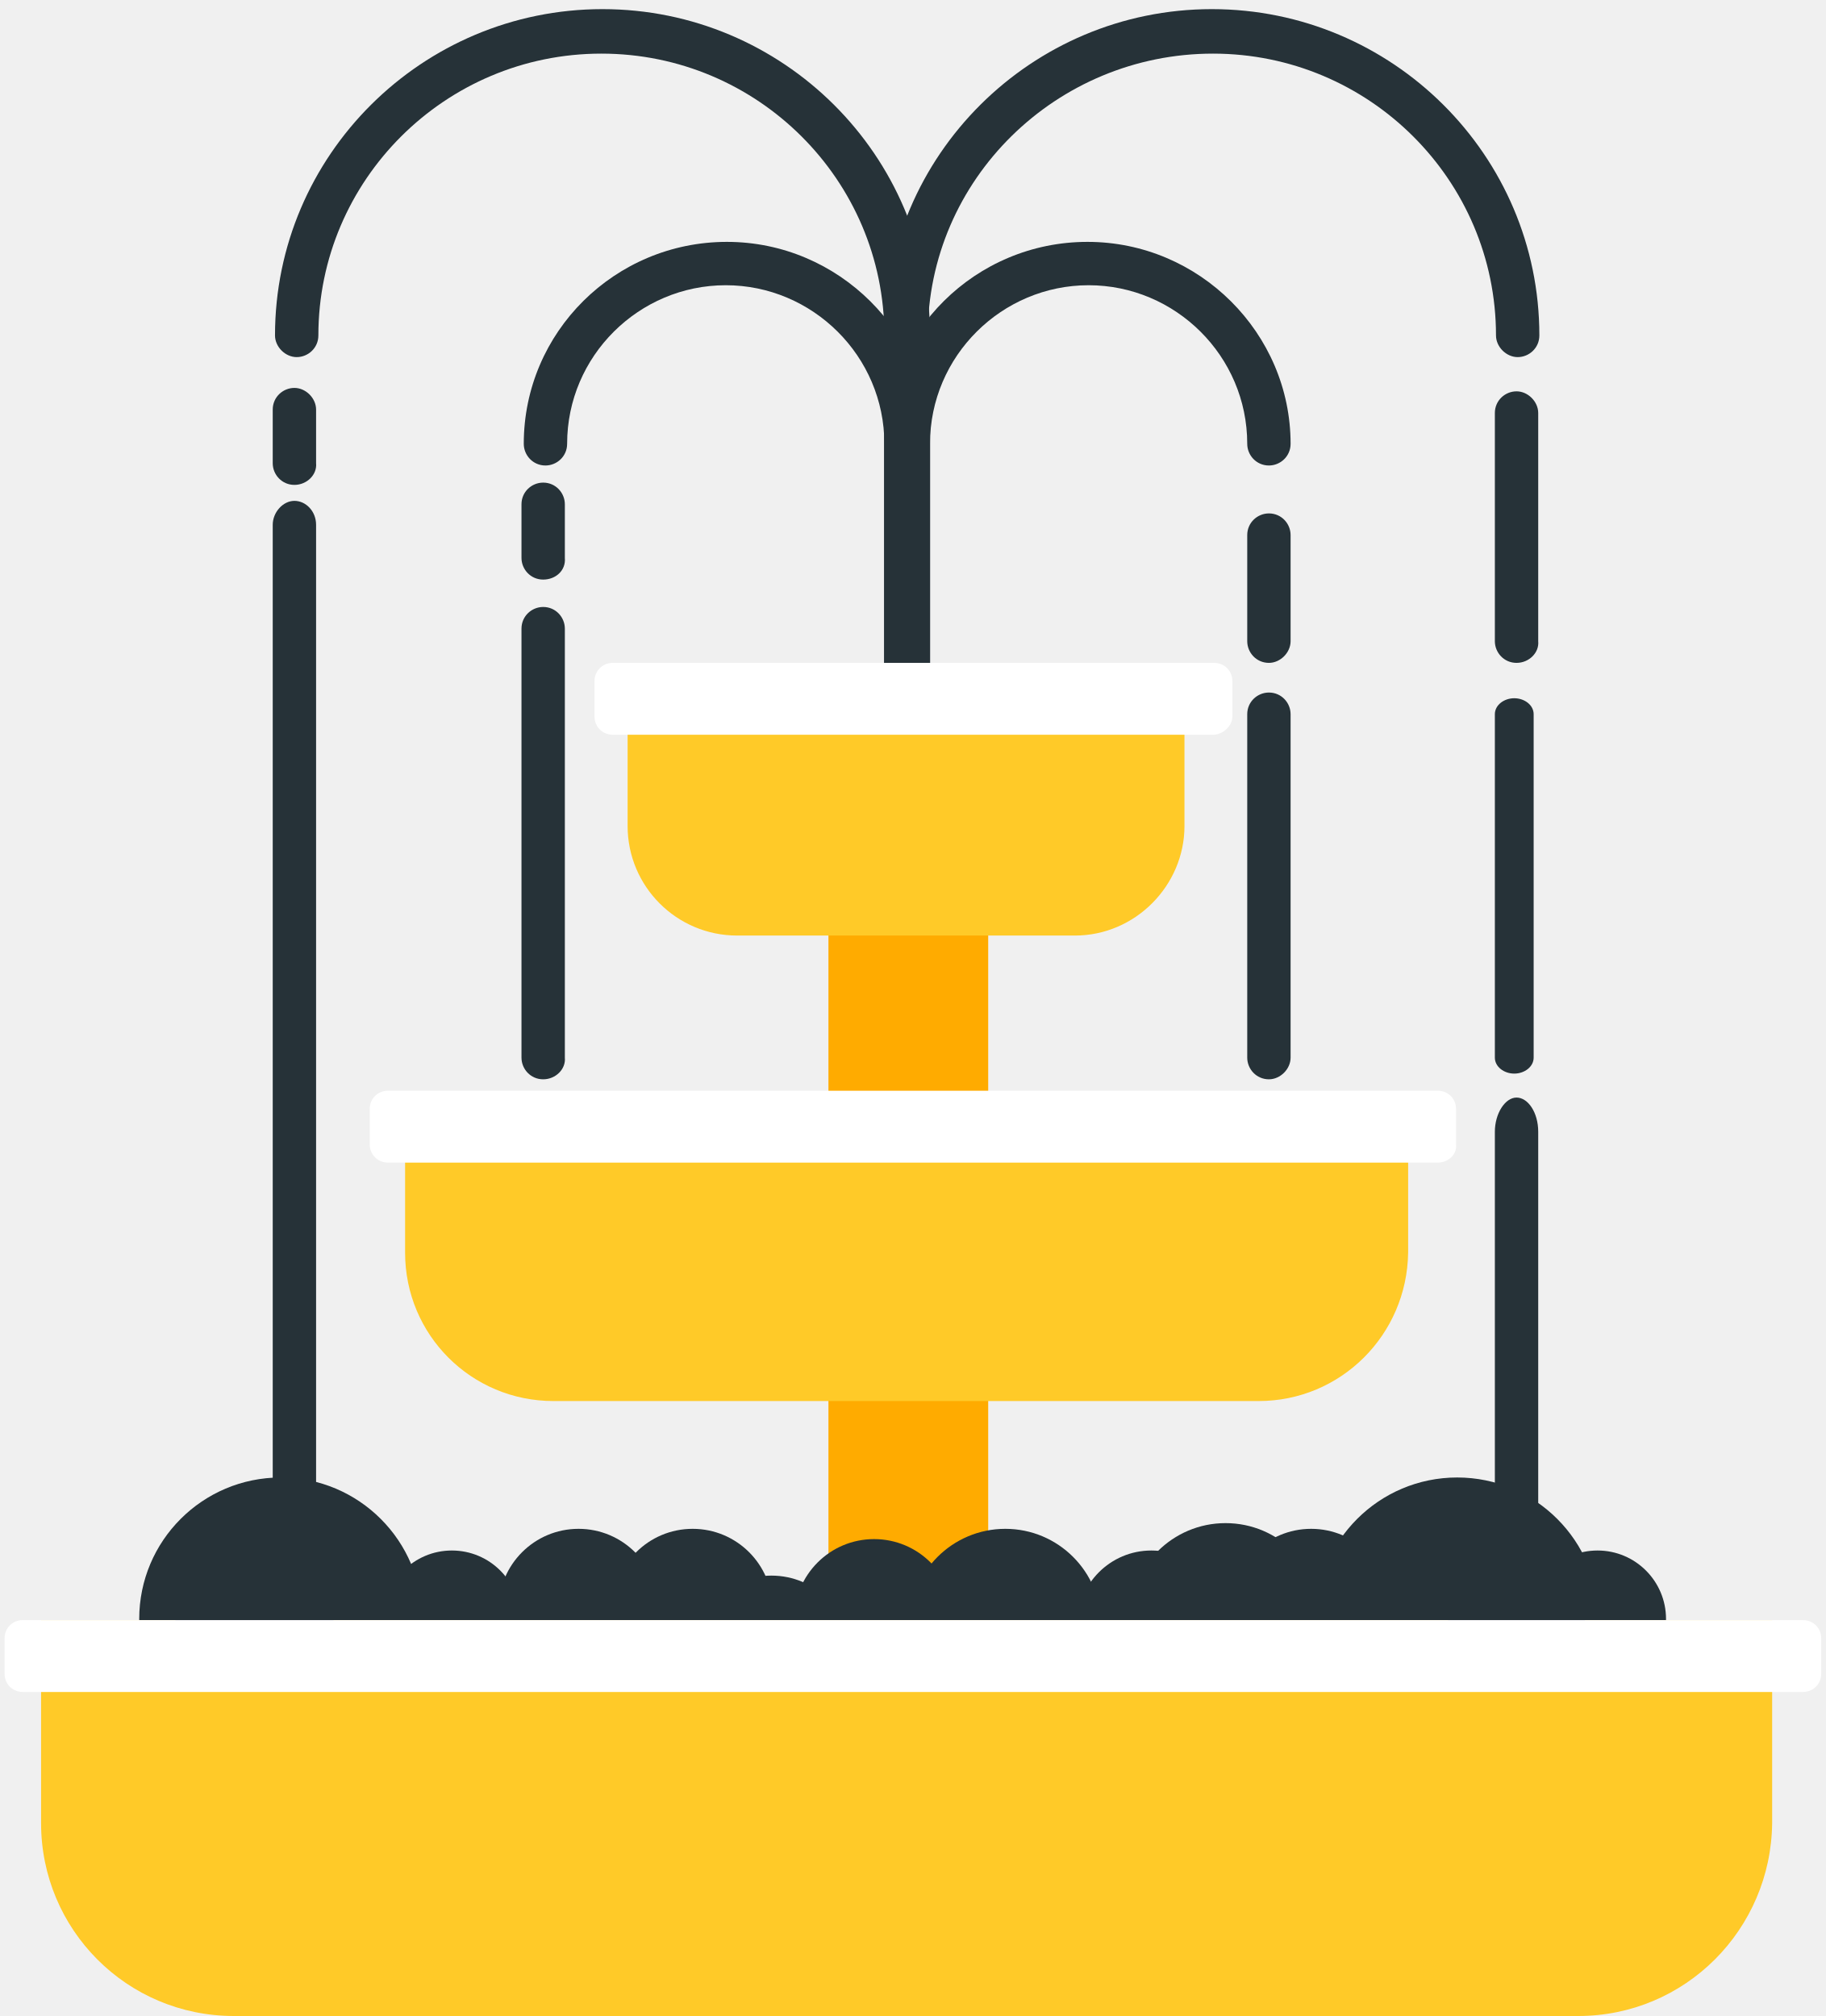
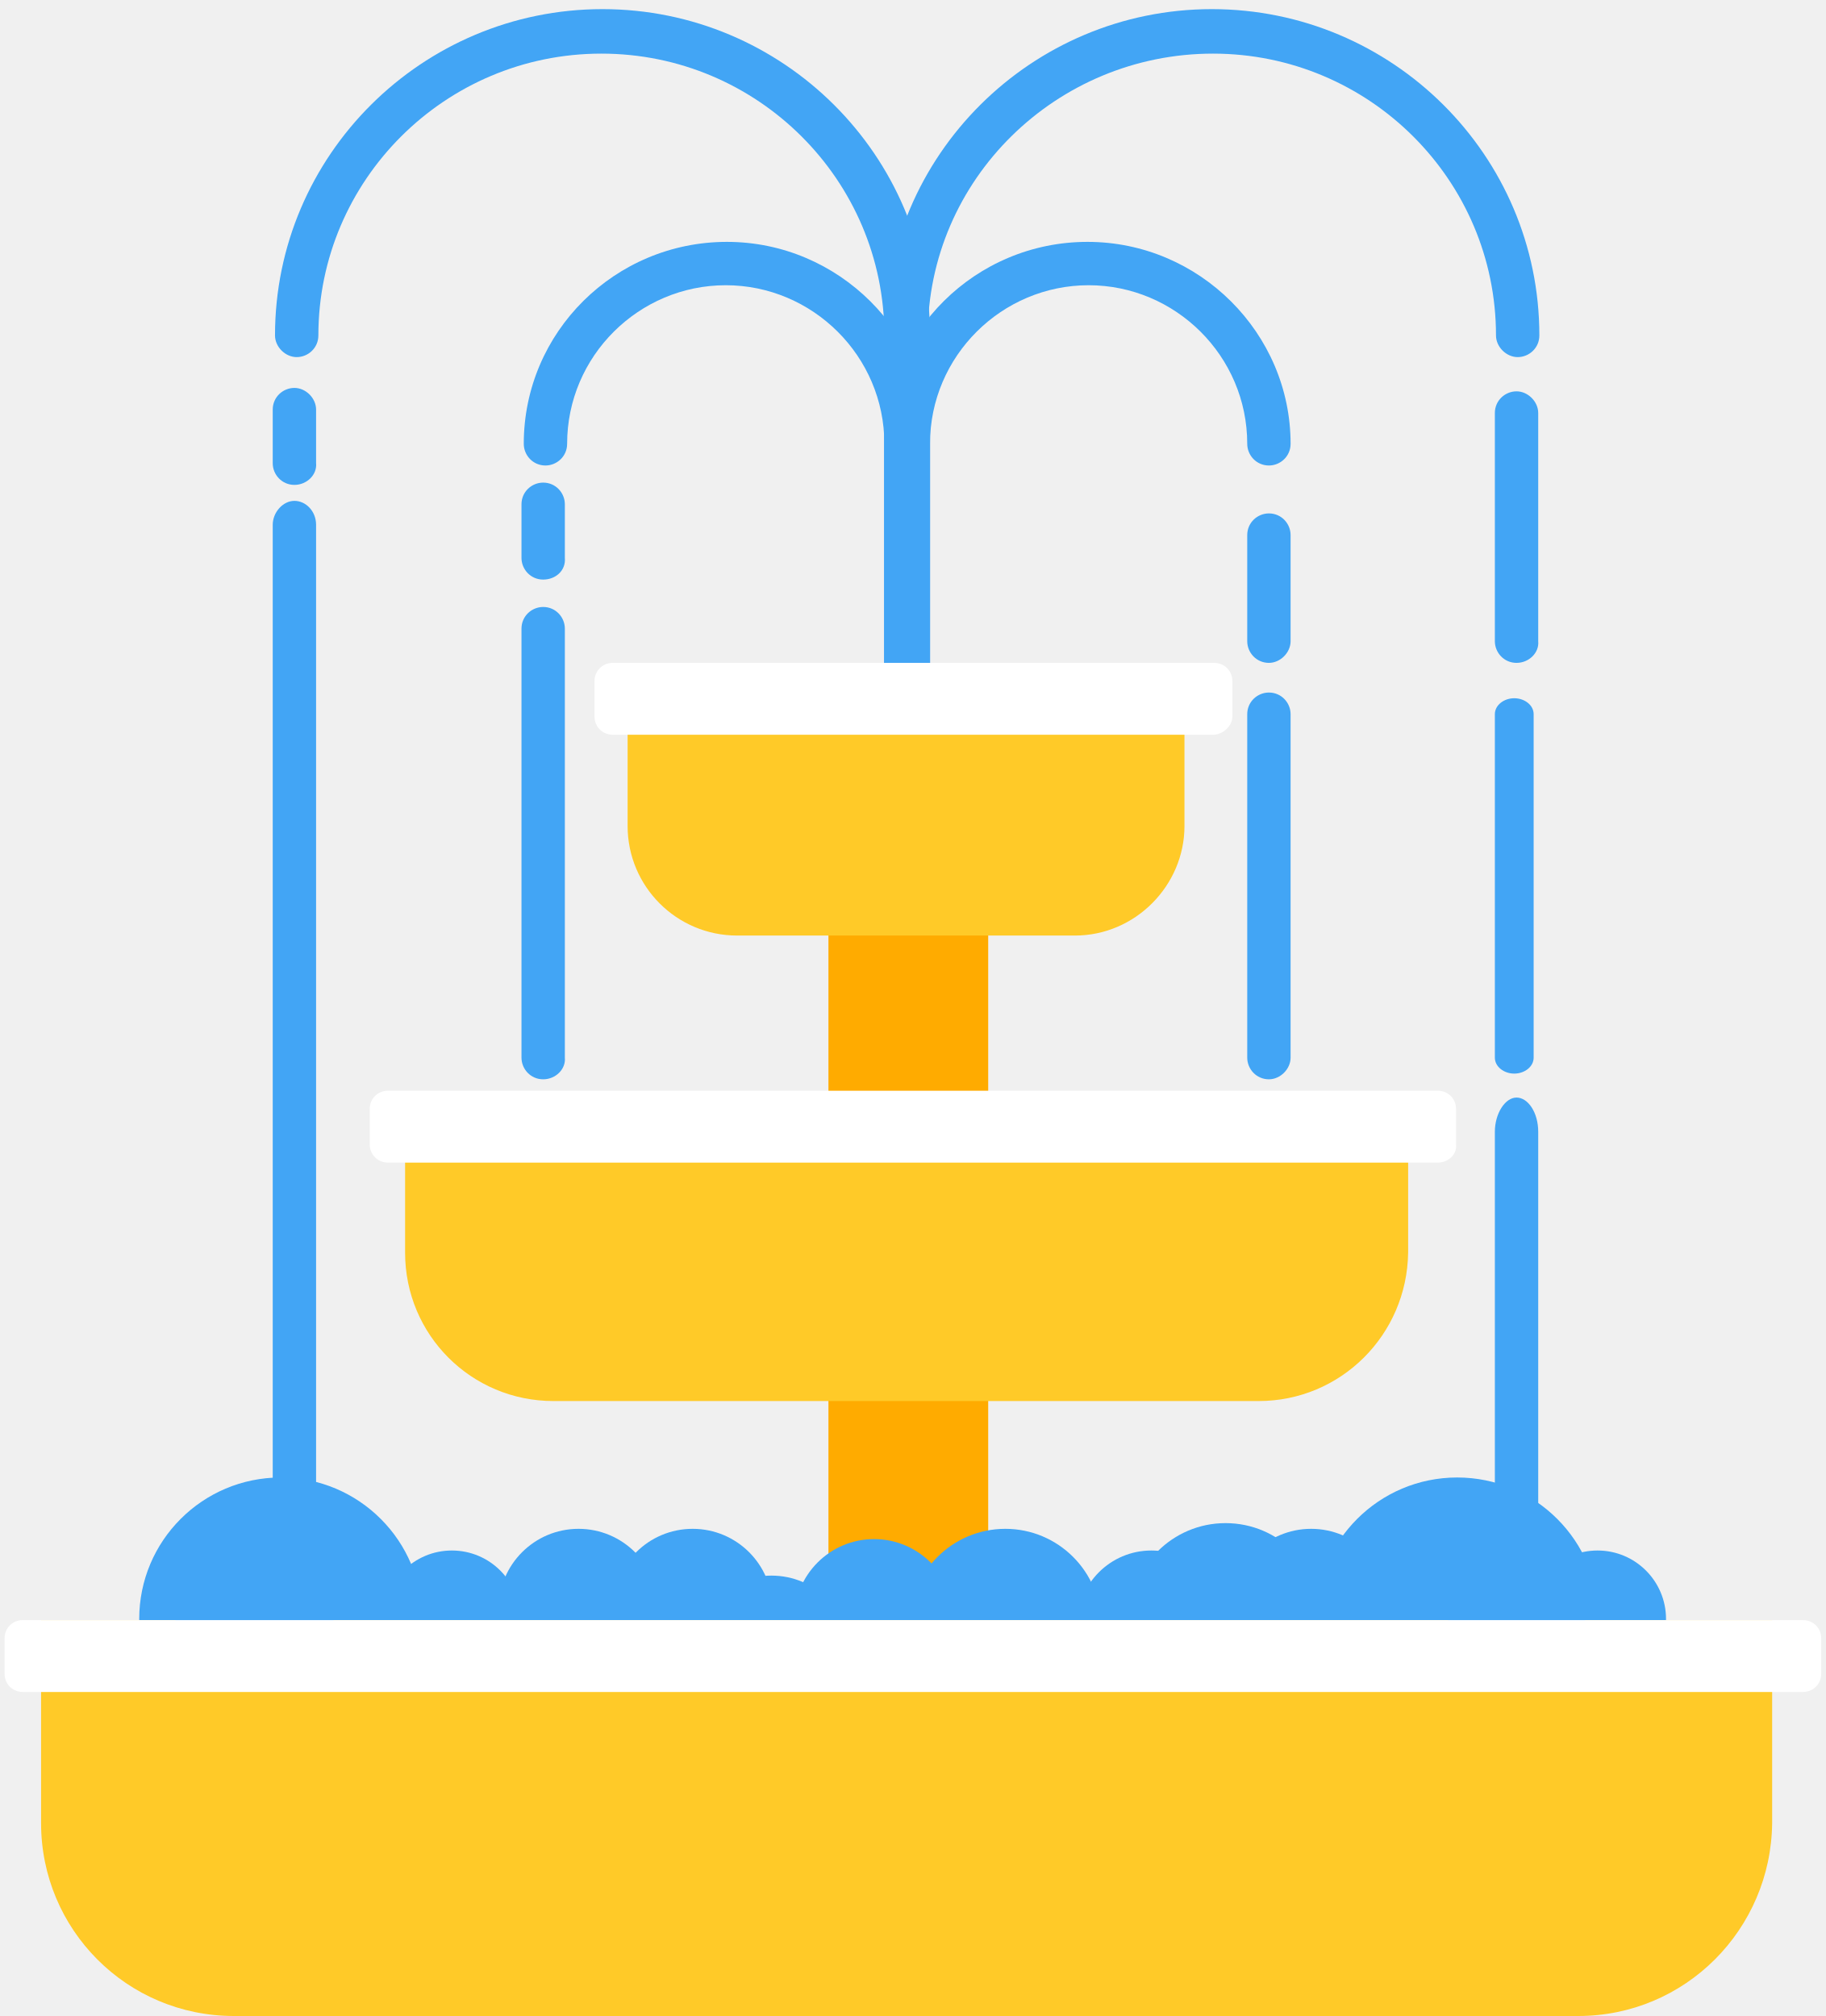
- <svg xmlns="http://www.w3.org/2000/svg" version="1.1" x="0px" y="0px" viewBox="0 0 160 176.7" style="enable-background:new 0 0 160 176.7;" xml:space="preserve">
+ <svg xmlns="http://www.w3.org/2000/svg" version="1.1" id="Layer_1" x="0px" y="0px" viewBox="-72 162.3 160 176.7" style="enable-background:new -72 162.3 160 176.7;" xml:space="preserve">
  <style type="text/css">
	.st0{display:none;}
- 	.st1{fill:#263238;}
+ 	.st1{fill:#42A5F5;}
	.st2{fill:#FFAB00;}
	.st3{fill:#FFCA28;}
	.st4{fill:#FFFFFF;}
</style>
  <g id="Sky">
</g>
  <g id="Ground">
</g>
  <g id="Background_Buildings">
</g>
  <g id="White_Screen" class="st0">
</g>
  <g id="Aircrafts">
</g>
  <g id="Clouds">
</g>
  <g id="Trees">
    <g id="XMLID_1462_">
-       <path id="XMLID_1475_" class="st1" d="M79.4,84.7c-1.1,0-1.9-0.9-1.9-1.9V38.9c0-7.7-6.3-13.9-13.9-13.9s-13.9,6.2-13.9,13.9    c0,1.1-0.9,1.9-1.9,1.9c-1.1,0-1.9-0.9-1.9-1.9c0-9.8,8-17.7,17.8-17.7s17.8,8,17.8,17.7v43.8C81.3,83.8,80.5,84.7,79.4,84.7z" />
-       <path id="XMLID_1474_" class="st1" d="M79.4,84.7c-1.1,0-1.9-0.9-1.9-1.9V38.9c0-9.8,8-17.7,17.8-17.7s17.8,8,17.8,17.7    c0,1.1-0.9,1.9-1.9,1.9c-1.1,0-1.9-0.9-1.9-1.9c0-7.7-6.3-13.9-13.9-13.9s-13.9,6.2-13.9,13.9v43.8C81.3,83.8,80.5,84.7,79.4,84.7    z" />
-       <path id="XMLID_1473_" class="st1" d="M79.4,105.1c-1.1,0-1.9-0.9-1.9-1.9V29.4c0-13.6-11.1-24.7-24.8-24.7    c-13.7,0-24.8,11.1-24.8,24.7c0,1.1-0.9,1.9-1.9,1.9s-1.9-0.9-1.9-1.9c0-15.8,12.9-28.6,28.7-28.6c15.8,0,28.7,12.8,28.7,28.6    v73.8C81.3,104.3,80.5,105.1,79.4,105.1z" />
-       <path id="XMLID_1472_" class="st1" d="M79.4,105.1c-1.1,0-1.9-0.9-1.9-1.9V29.4c0-15.8,12.9-28.6,28.7-28.6s28.7,12.8,28.7,28.6    c0,1.1-0.9,1.9-1.9,1.9s-1.9-0.9-1.9-1.9c0-13.6-11.1-24.7-24.8-24.7S81.3,15.7,81.3,29.4v73.8C81.3,104.3,80.5,105.1,79.4,105.1z    " />
-       <path id="XMLID_1471_" class="st1" d="M47.6,94.6c-1.1,0-1.9-0.9-1.9-1.9V55.1c0-1.1,0.9-1.9,1.9-1.9c1.1,0,1.9,0.9,1.9,1.9v37.6    C49.6,93.7,48.7,94.6,47.6,94.6z" />
-       <path id="XMLID_1470_" class="st1" d="M25.8,132.8c-1.1,0-1.9-0.9-1.9-2.1V46c0-1.1,0.9-2.1,1.9-2.1s1.9,0.9,1.9,2.1v84.7    C27.8,131.9,26.9,132.8,25.8,132.8z" />
-       <path id="XMLID_1469_" class="st1" d="M47.6,50.8c-1.1,0-1.9-0.9-1.9-1.9v-4.7c0-1.1,0.9-1.9,1.9-1.9c1.1,0,1.9,0.9,1.9,1.9v4.7    C49.6,50,48.7,50.8,47.6,50.8z" />
-       <path id="XMLID_1468_" class="st1" d="M25.8,42.5c-1.1,0-1.9-0.9-1.9-1.9v-4.7c0-1.1,0.9-1.9,1.9-1.9s1.9,0.9,1.9,1.9v4.7    C27.8,41.6,26.9,42.5,25.8,42.5z" />
-       <path id="XMLID_1467_" class="st1" d="M111.2,58.1c-1.1,0-1.9-0.9-1.9-1.9v-9.3c0-1.1,0.9-1.9,1.9-1.9c1.1,0,1.9,0.9,1.9,1.9v9.3    C113.1,57.2,112.2,58.1,111.2,58.1z" />
-       <path id="XMLID_1466_" class="st1" d="M132.9,58.1c-1.1,0-1.9-0.9-1.9-1.9v-20c0-1.1,0.9-1.9,1.9-1.9s1.9,0.9,1.9,1.9v20    C134.9,57.2,134,58.1,132.9,58.1z" />
-       <path id="XMLID_1465_" class="st1" d="M132.9,136.8c-1.1,0-1.9-1.3-1.9-3V99.2c0-1.6,0.9-3,1.9-3s1.9,1.3,1.9,3v34.6    C134.9,135.4,134,136.8,132.9,136.8z" />
-       <path id="XMLID_1464_" class="st1" d="M111.2,94.6c-1.1,0-1.9-0.9-1.9-1.9V62.6c0-1.1,0.9-1.9,1.9-1.9c1.1,0,1.9,0.9,1.9,1.9v30.1    C113.1,93.7,112.2,94.6,111.2,94.6z" />
-       <path id="XMLID_1463_" class="st1" d="M132.7,94.1c-0.9,0-1.7-0.6-1.7-1.4V62.6c0-0.8,0.8-1.4,1.7-1.4s1.7,0.6,1.7,1.4v30.1    C134.4,93.5,133.6,94.1,132.7,94.1z" />
+       <path id="XMLID_1475_" class="st1" d="M7.4,247c-1.1,0-1.9-0.9-1.9-1.9v-43.9c0-7.7-6.3-13.9-13.9-13.9s-13.9,6.2-13.9,13.9    c0,1.1-0.9,1.9-1.9,1.9c-1.1,0-1.9-0.9-1.9-1.9c0-9.8,8-17.7,17.8-17.7s17.8,8,17.8,17.7V245C9.3,246.1,8.5,247,7.4,247z" />
+       <path id="XMLID_1474_" class="st1" d="M7.4,247c-1.1,0-1.9-0.9-1.9-1.9v-43.9c0-9.8,8-17.7,17.8-17.7s17.8,8,17.8,17.7    c0,1.1-0.9,1.9-1.9,1.9c-1.1,0-1.9-0.9-1.9-1.9c0-7.7-6.3-13.9-13.9-13.9s-13.9,6.2-13.9,13.9V245C9.3,246.1,8.5,247,7.4,247z" />
+       <path id="XMLID_1473_" class="st1" d="M7.4,267.4c-1.1,0-1.9-0.9-1.9-1.9v-73.8c0-13.6-11.1-24.7-24.8-24.7s-24.8,11.1-24.8,24.7    c0,1.1-0.9,1.9-1.9,1.9s-1.9-0.9-1.9-1.9c0-15.8,12.9-28.6,28.7-28.6s28.7,12.8,28.7,28.6v73.8C9.3,266.6,8.5,267.4,7.4,267.4z" />
+       <path id="XMLID_1472_" class="st1" d="M7.4,267.4c-1.1,0-1.9-0.9-1.9-1.9v-73.8c0-15.8,12.9-28.6,28.7-28.6s28.7,12.8,28.7,28.6    c0,1.1-0.9,1.9-1.9,1.9s-1.9-0.9-1.9-1.9c0-13.6-11.1-24.7-24.8-24.7s-25,11-25,24.7v73.8C9.3,266.6,8.5,267.4,7.4,267.4z" />
+       <path id="XMLID_1471_" class="st1" d="M-24.4,256.9c-1.1,0-1.9-0.9-1.9-1.9v-37.6c0-1.1,0.9-1.9,1.9-1.9c1.1,0,1.9,0.9,1.9,1.9    V255C-22.4,256-23.3,256.9-24.4,256.9z" />
+       <path id="XMLID_1470_" class="st1" d="M-46.2,295.1c-1.1,0-1.9-0.9-1.9-2.1v-84.7c0-1.1,0.9-2.1,1.9-2.1s1.9,0.9,1.9,2.1V293    C-44.2,294.2-45.1,295.1-46.2,295.1z" />
+       <path id="XMLID_1469_" class="st1" d="M-24.4,213.1c-1.1,0-1.9-0.9-1.9-1.9v-4.7c0-1.1,0.9-1.9,1.9-1.9c1.1,0,1.9,0.9,1.9,1.9v4.7    C-22.4,212.3-23.3,213.1-24.4,213.1z" />
+       <path id="XMLID_1468_" class="st1" d="M-46.2,204.8c-1.1,0-1.9-0.9-1.9-1.9v-4.7c0-1.1,0.9-1.9,1.9-1.9s1.9,0.9,1.9,1.9v4.7    C-44.2,203.9-45.1,204.8-46.2,204.8z" />
+       <path id="XMLID_1467_" class="st1" d="M39.2,220.4c-1.1,0-1.9-0.9-1.9-1.9v-9.3c0-1.1,0.9-1.9,1.9-1.9c1.1,0,1.9,0.9,1.9,1.9v9.3    C41.1,219.5,40.2,220.4,39.2,220.4z" />
+       <path id="XMLID_1466_" class="st1" d="M60.9,220.4c-1.1,0-1.9-0.9-1.9-1.9v-20c0-1.1,0.9-1.9,1.9-1.9s1.9,0.9,1.9,1.9v20    C62.9,219.5,62,220.4,60.9,220.4z" />
+       <path id="XMLID_1465_" class="st1" d="M60.9,299.1c-1.1,0-1.9-1.3-1.9-3v-34.6c0-1.6,0.9-3,1.9-3s1.9,1.3,1.9,3v34.6    C62.9,297.7,62,299.1,60.9,299.1z" />
+       <path id="XMLID_1464_" class="st1" d="M39.2,256.9c-1.1,0-1.9-0.9-1.9-1.9v-30.1c0-1.1,0.9-1.9,1.9-1.9c1.1,0,1.9,0.9,1.9,1.9V255    C41.1,256,40.2,256.9,39.2,256.9z" />
+       <path id="XMLID_1463_" class="st1" d="M60.7,256.4c-0.9,0-1.7-0.6-1.7-1.4v-30.1c0-0.8,0.8-1.4,1.7-1.4s1.7,0.6,1.7,1.4V255    C62.4,255.8,61.6,256.4,60.7,256.4z" />
    </g>
-     <rect id="XMLID_2002_" x="72.6" y="79.2" class="st2" width="14" height="78.8" />
-     <circle id="XMLID_2001_" class="st1" cx="24.6" cy="141.9" r="12.4" />
-     <circle id="XMLID_2000_" class="st1" cx="127.7" cy="141.9" r="12.4" />
-     <circle id="XMLID_1999_" class="st1" cx="39.6" cy="141.9" r="6" />
-     <circle id="XMLID_1998_" class="st1" cx="140" cy="141.9" r="6" />
-     <circle id="XMLID_1997_" class="st1" cx="50.7" cy="141" r="7" />
-     <circle id="XMLID_1996_" class="st1" cx="60.7" cy="141" r="7" />
-     <circle id="XMLID_1995_" class="st1" cx="67.6" cy="145.1" r="7" />
-     <circle id="XMLID_1994_" class="st1" cx="76.6" cy="141.9" r="7" />
-     <circle id="XMLID_1993_" class="st1" cx="88.1" cy="142.4" r="8.4" />
-     <circle id="XMLID_1480_" class="st1" cx="100.9" cy="142.4" r="6.5" />
-     <circle id="XMLID_1479_" class="st1" cx="107.4" cy="141.9" r="8.4" />
-     <circle id="XMLID_1478_" class="st1" cx="114.9" cy="141" r="7" />
-     <path id="XMLID_1477_" class="st3" d="M138.3,176.7H20.5c-9.4,0-16.9-7.6-16.9-16.9v-17.8h151.7v17.8   C155.2,169.1,147.7,176.7,138.3,176.7z" />
-     <circle id="XMLID_1476_" class="st1" cx="22.3" cy="141" r="7" />
-     <circle id="XMLID_1460_" class="st1" cx="132.9" cy="141.9" r="6" />
-     <path id="XMLID_1459_" class="st4" d="M158,148.3H2c-0.9,0-1.6-0.7-1.6-1.6v-3.1c0-0.9,0.7-1.6,1.6-1.6H158c0.9,0,1.6,0.7,1.6,1.6   v3.1C159.6,147.6,158.9,148.3,158,148.3z" />
-     <path id="XMLID_1457_" class="st3" d="M94.2,82H64.6c-5.3,0-9.6-4.3-9.6-9.6v-9h48.8v9C103.8,77.6,99.5,82,94.2,82z" />
-     <path id="XMLID_1456_" class="st3" d="M110.3,122.8H48.5c-7.2,0-13-5.8-13-13v-8.7h87.9v8.7C123.3,117,117.5,122.8,110.3,122.8z" />
-     <path id="XMLID_1461_" class="st4" d="M126,101.9H34c-0.9,0-1.6-0.7-1.6-1.6v-3.1c0-0.9,0.7-1.6,1.6-1.6H126c0.9,0,1.6,0.7,1.6,1.6   v3.1C127.7,101.2,126.9,101.9,126,101.9z" />
-     <path id="XMLID_1458_" class="st4" d="M106.3,64.4H53.7c-0.9,0-1.6-0.7-1.6-1.6l0-3.1c0-0.9,0.7-1.6,1.6-1.6h52.7   c0.9,0,1.6,0.7,1.6,1.6v3.1C108,63.6,107.2,64.4,106.3,64.4z" />
+     <rect id="XMLID_2002_" x="0.6" y="241.5" class="st2" width="14" height="78.8" />
+     <circle id="XMLID_2001_" class="st1" cx="-47.4" cy="304.2" r="12.4" />
+     <circle id="XMLID_2000_" class="st1" cx="55.7" cy="304.2" r="12.4" />
+     <circle id="XMLID_1999_" class="st1" cx="-32.4" cy="304.2" r="6" />
+     <circle id="XMLID_1998_" class="st1" cx="68" cy="304.2" r="6" />
+     <circle id="XMLID_1997_" class="st1" cx="-21.3" cy="303.3" r="7" />
+     <circle id="XMLID_1996_" class="st1" cx="-11.3" cy="303.3" r="7" />
+     <circle id="XMLID_1995_" class="st1" cx="-4.4" cy="307.4" r="7" />
+     <circle id="XMLID_1994_" class="st1" cx="4.6" cy="304.2" r="7" />
+     <circle id="XMLID_1993_" class="st1" cx="16.1" cy="304.7" r="8.4" />
+     <circle id="XMLID_1480_" class="st1" cx="28.9" cy="304.7" r="6.5" />
+     <circle id="XMLID_1479_" class="st1" cx="35.4" cy="304.2" r="8.4" />
+     <circle id="XMLID_1478_" class="st1" cx="42.9" cy="303.3" r="7" />
+     <path id="XMLID_1477_" class="st3" d="M66.3,339H-51.5c-9.4,0-16.9-7.6-16.9-16.9v-17.8H83.3v17.8C83.2,331.4,75.7,339,66.3,339z" />
+     <circle id="XMLID_1476_" class="st1" cx="-49.7" cy="303.3" r="7" />
+     <circle id="XMLID_1460_" class="st1" cx="60.9" cy="304.2" r="6" />
+     <path id="XMLID_1459_" class="st4" d="M86,310.6H-70c-0.9,0-1.6-0.7-1.6-1.6v-3.1c0-0.9,0.7-1.6,1.6-1.6H86c0.9,0,1.6,0.7,1.6,1.6   v3.1C87.6,309.9,86.9,310.6,86,310.6z" />
+     <path id="XMLID_1457_" class="st3" d="M22.2,244.3H-7.4c-5.3,0-9.6-4.3-9.6-9.6v-9h48.8v9C31.8,239.9,27.5,244.3,22.2,244.3z" />
+     <path id="XMLID_1456_" class="st3" d="M38.3,285.1h-61.8c-7.2,0-13-5.8-13-13v-8.7h87.9v8.7C51.3,279.3,45.5,285.1,38.3,285.1z" />
+     <path id="XMLID_1461_" class="st4" d="M54,264.2h-92c-0.9,0-1.6-0.7-1.6-1.6v-3.1c0-0.9,0.7-1.6,1.6-1.6h92c0.9,0,1.6,0.7,1.6,1.6   v3.1C55.7,263.5,54.9,264.2,54,264.2z" />
+     <path id="XMLID_1458_" class="st4" d="M34.3,226.7h-52.6c-0.9,0-1.6-0.7-1.6-1.6V222c0-0.9,0.7-1.6,1.6-1.6h52.7   c0.9,0,1.6,0.7,1.6,1.6v3.1C36,225.9,35.2,226.7,34.3,226.7z" />
  </g>
  <g id="Character">
</g>
</svg>
